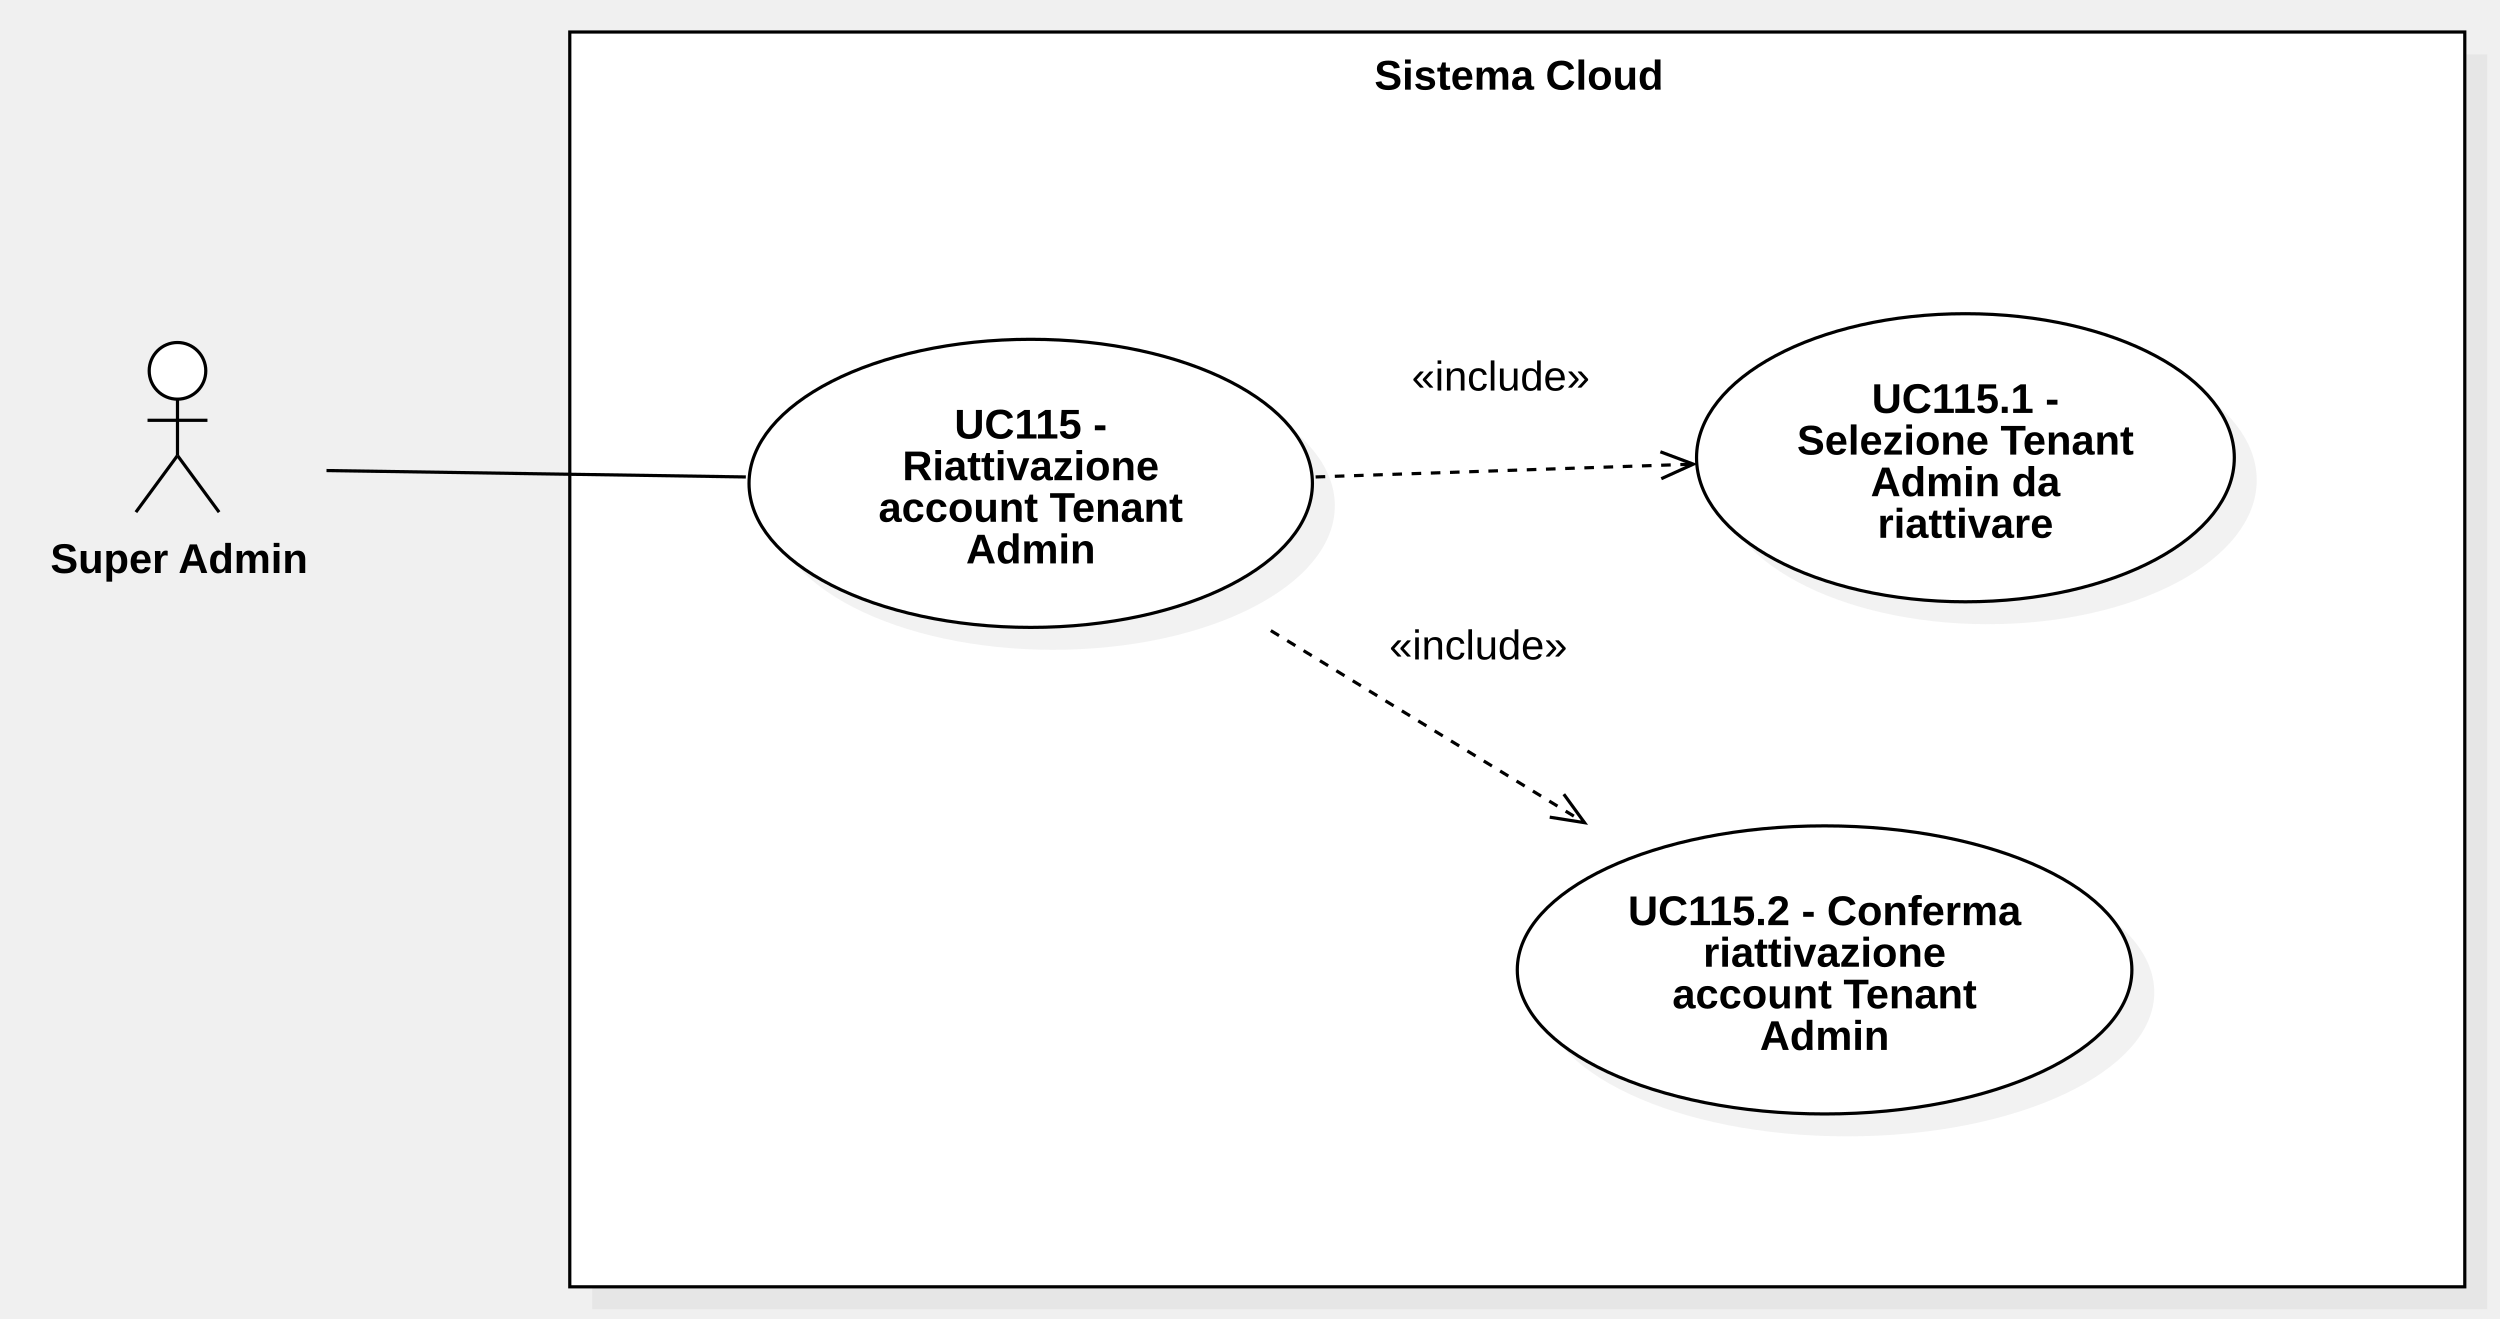
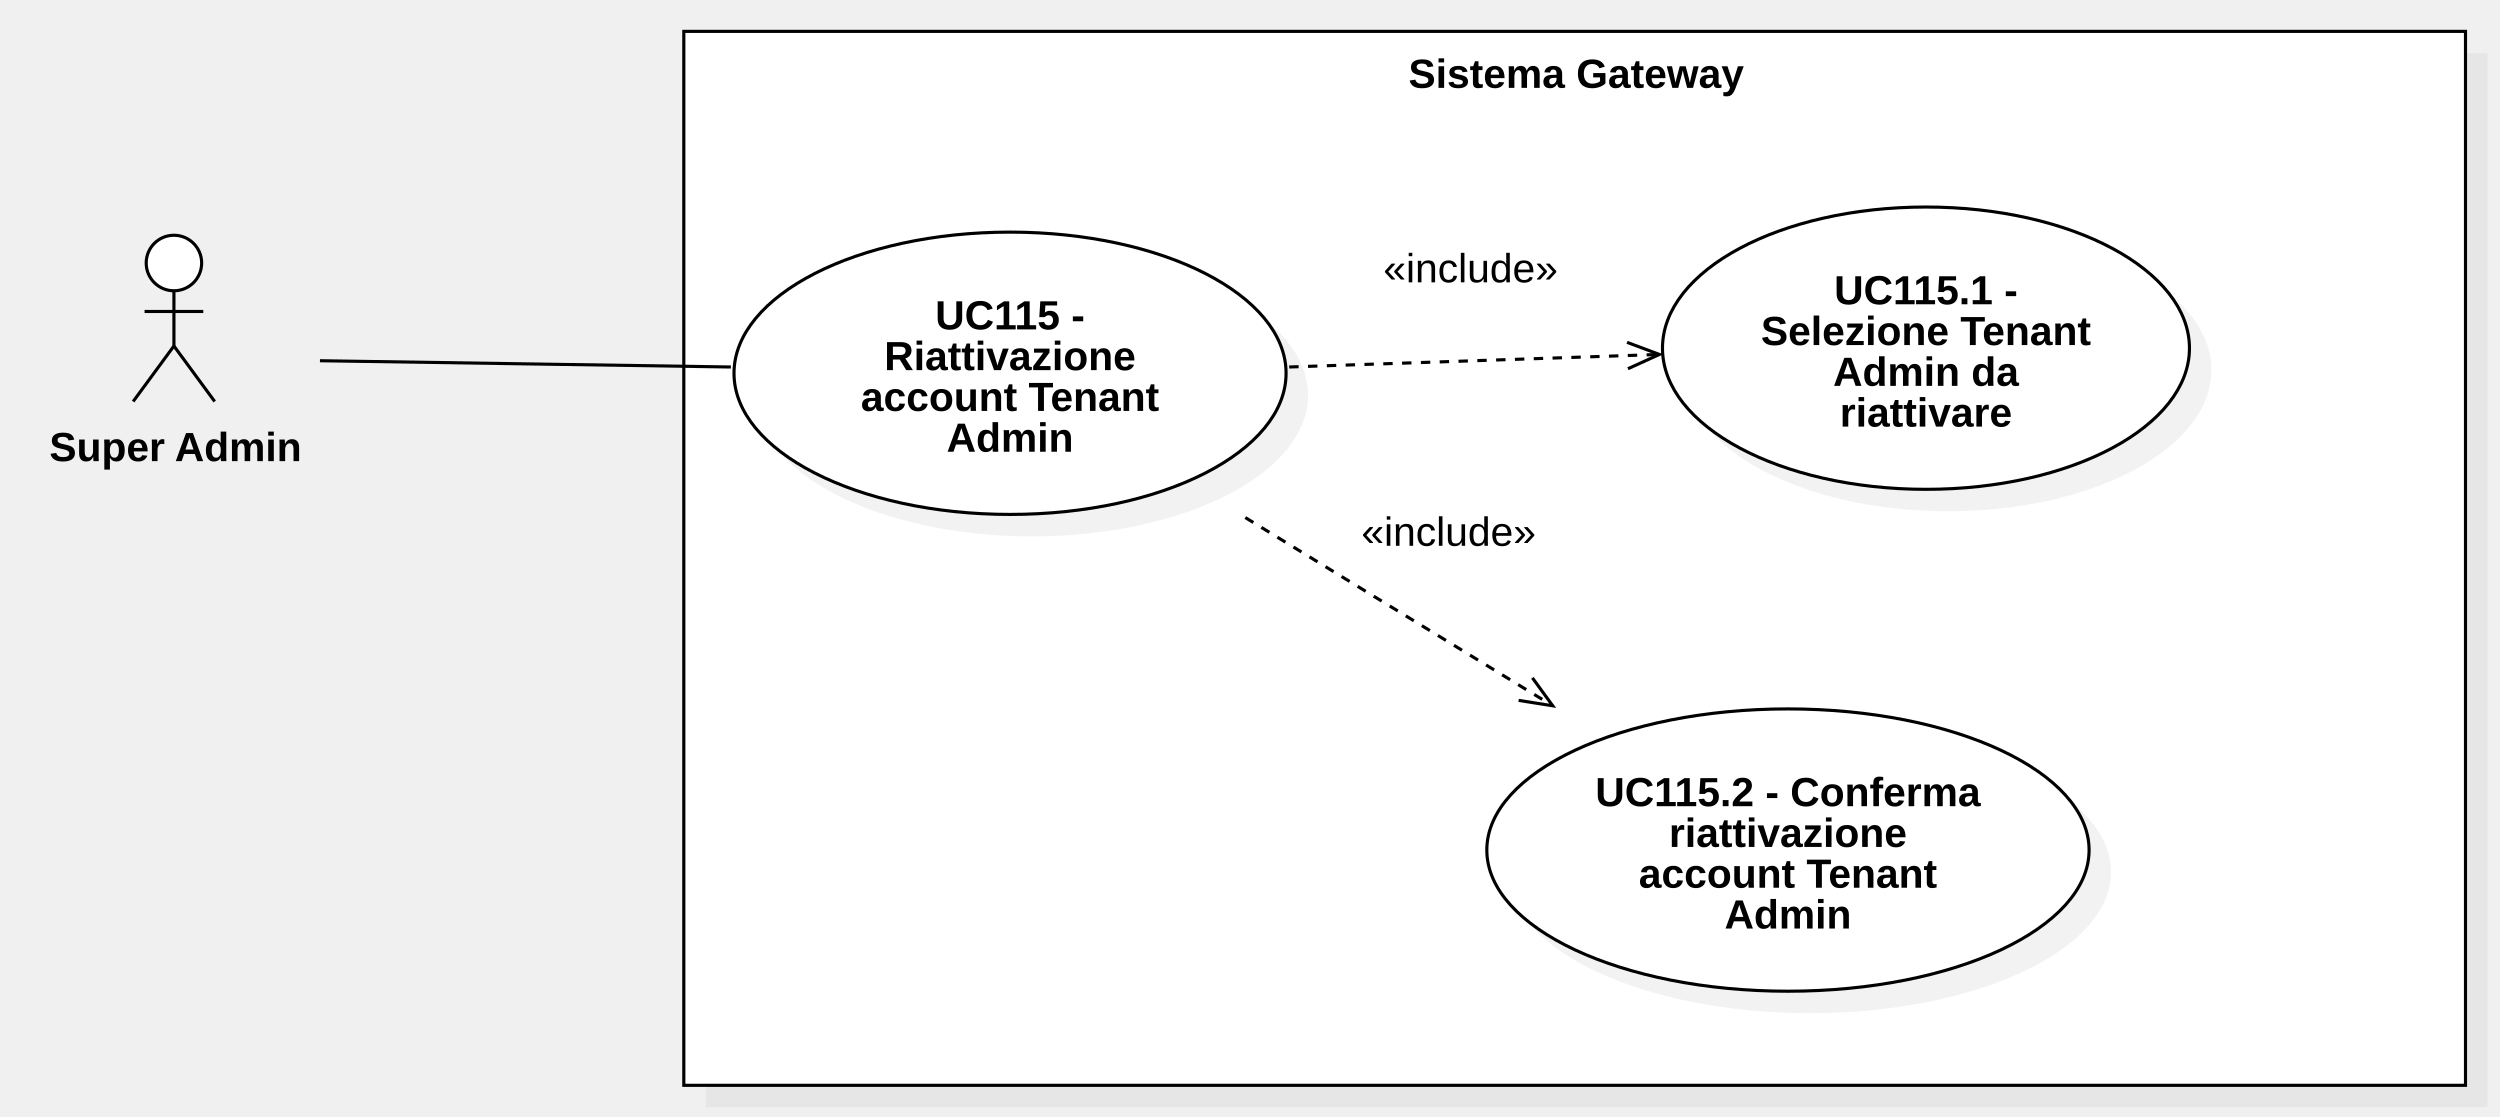
- <svg xmlns="http://www.w3.org/2000/svg" version="1.1" width="781" height="412">
+ <svg xmlns="http://www.w3.org/2000/svg" version="1.1" width="797" height="356">
  <defs />
  <g>
    <g>
-       <rect fill="#C0C0C0" stroke="none" x="353" y="222" width="592" height="392" transform="matrix(1 0 0 1 -168 -205)" fill-opacity="0.2" />
+       <rect fill="#C0C0C0" stroke="none" x="476" y="446" width="568" height="336" transform="matrix(1 0 0 1 -251 -429)" fill-opacity="0.2" />
    </g>
    <g>
-       <rect fill="#ffffff" stroke="none" x="346" y="215" width="592" height="392" transform="matrix(1 0 0 1 -168 -205)" />
+       <rect fill="#ffffff" stroke="none" x="469" y="439" width="568" height="336" transform="matrix(1 0 0 1 -251 -429)" />
    </g>
    <g>
-       <path fill="none" stroke="#000000" paint-order="fill stroke markers" d=" M 178 10 L 770 10 L 770 402 L 178 402 L 178 10 Z Z" stroke-miterlimit="10" stroke-dasharray="" />
+       <path fill="none" stroke="#000000" paint-order="fill stroke markers" d=" M 218 10 L 786 10 L 786 346 L 218 346 L 218 10 Z Z" stroke-miterlimit="10" stroke-dasharray="" />
    </g>
    <g>
      <g>
        <path fill="none" stroke="none" />
-         <text fill="#000000" stroke="none" font-family="Arial" font-size="13px" font-style="normal" font-weight="bold" text-decoration="undefined" x="642.5" y="228.5" text-anchor="middle" dominant-baseline="central" transform="matrix(1 0 0 1 -168 -205)">Sistema Cloud</text>
+         <text fill="#000000" stroke="none" font-family="Arial" font-size="13px" font-style="normal" font-weight="bold" text-decoration="undefined" x="753.5" y="452.5" text-anchor="middle" dominant-baseline="central" transform="matrix(1 0 0 1 -251 -429)">Sistema Gateway</text>
      </g>
    </g>
    <g>
-       <path fill="#ffffff" stroke="none" paint-order="stroke fill markers" d=" M 46.607 115.85 C 46.607 110.962 50.565 107 55.447 107 C 60.329 107 64.287 110.962 64.287 115.85 C 64.287 120.738 60.329 124.7 55.447 124.7 C 50.565 124.7 46.607 120.738 46.607 115.85 Z" />
+       <path fill="#ffffff" stroke="none" paint-order="stroke fill markers" d=" M 46.607 83.85 C 46.607 78.962 50.565 75 55.447 75 C 60.329 75 64.287 78.962 64.287 83.85 C 64.287 88.738 60.329 92.7 55.447 92.7 C 50.565 92.7 46.607 88.738 46.607 83.85 Z" />
    </g>
    <g>
-       <path fill="none" stroke="#000000" paint-order="fill stroke markers" d=" M 46.607 115.85 C 46.607 110.962 50.565 107 55.447 107 C 60.329 107 64.287 110.962 64.287 115.85 C 64.287 120.738 60.329 124.7 55.447 124.7 C 50.565 124.7 46.607 120.738 46.607 115.85 Z" stroke-miterlimit="10" stroke-dasharray="" />
+       <path fill="none" stroke="#000000" paint-order="fill stroke markers" d=" M 46.607 83.85 C 46.607 78.962 50.565 75 55.447 75 C 60.329 75 64.287 78.962 64.287 83.85 C 64.287 88.738 60.329 92.7 55.447 92.7 C 50.565 92.7 46.607 88.738 46.607 83.85 Z" stroke-miterlimit="10" stroke-dasharray="" />
    </g>
    <g>
-       <path fill="none" stroke="#000000" paint-order="fill stroke markers" d=" M 55.447 124.7 L 55.447 142.3" stroke-miterlimit="10" stroke-dasharray="" />
+       <path fill="none" stroke="#000000" paint-order="fill stroke markers" d=" M 55.447 92.7 L 55.447 110.3" stroke-miterlimit="10" stroke-dasharray="" />
    </g>
    <g>
-       <path fill="none" stroke="#000000" paint-order="fill stroke markers" d=" M 46.087 131.3 L 64.807 131.3" stroke-miterlimit="10" stroke-dasharray="" />
+       <path fill="none" stroke="#000000" paint-order="fill stroke markers" d=" M 46.087 99.3 L 64.807 99.3" stroke-miterlimit="10" stroke-dasharray="" />
    </g>
    <g>
-       <path fill="none" stroke="#000000" paint-order="fill stroke markers" d=" M 55.447 142.3 L 42.447 160" stroke-miterlimit="10" stroke-dasharray="" />
+       <path fill="none" stroke="#000000" paint-order="fill stroke markers" d=" M 55.447 110.3 L 42.447 128" stroke-miterlimit="10" stroke-dasharray="" />
    </g>
    <g>
-       <path fill="none" stroke="#000000" paint-order="fill stroke markers" d=" M 55.447 142.3 L 68.447 160" stroke-miterlimit="10" stroke-dasharray="" />
+       <path fill="none" stroke="#000000" paint-order="fill stroke markers" d=" M 55.447 110.3 L 68.447 128" stroke-miterlimit="10" stroke-dasharray="" />
    </g>
    <g>
      <g>
        <path fill="none" stroke="none" />
-         <text fill="#000000" stroke="none" font-family="Arial" font-size="13px" font-style="normal" font-weight="bold" text-decoration="undefined" x="223.947" y="379.5" text-anchor="middle" dominant-baseline="central" transform="matrix(1 0 0 1 -168 -205)">Super Admin</text>
+         <text fill="#000000" stroke="none" font-family="Arial" font-size="13px" font-style="normal" font-weight="bold" text-decoration="undefined" x="306.947" y="571.5" text-anchor="middle" dominant-baseline="central" transform="matrix(1 0 0 1 -251 -429)">Super Admin</text>
      </g>
    </g>
    <g>
-       <path fill="#C0C0C0" stroke="none" paint-order="stroke fill markers" d=" M 241 158 C 241 133.147 280.399 113 329 113 C 377.601 113 417 133.147 417 158 C 417 182.853 377.601 203 329 203 C 280.399 203 241 182.853 241 158 Z" fill-opacity="0.2" />
+       <path fill="#C0C0C0" stroke="none" paint-order="stroke fill markers" d=" M 241 126 C 241 101.147 280.399 81 329 81 C 377.601 81 417 101.147 417 126 C 417 150.853 377.601 171 329 171 C 280.399 171 241 150.853 241 126 Z" fill-opacity="0.2" />
    </g>
    <g>
-       <path fill="#ffffff" stroke="none" paint-order="stroke fill markers" d=" M 234 151 C 234 126.147 273.399 106 322 106 C 370.601 106 410 126.147 410 151 C 410 175.853 370.601 196 322 196 C 273.399 196 234 175.853 234 151 Z" />
+       <path fill="#ffffff" stroke="none" paint-order="stroke fill markers" d=" M 234 119 C 234 94.147 273.399 74 322 74 C 370.601 74 410 94.147 410 119 C 410 143.853 370.601 164 322 164 C 273.399 164 234 143.853 234 119 Z" />
    </g>
    <g>
-       <path fill="none" stroke="#000000" paint-order="fill stroke markers" d=" M 234 151 C 234 126.147 273.399 106 322 106 C 370.601 106 410 126.147 410 151 C 410 175.853 370.601 196 322 196 C 273.399 196 234 175.853 234 151 Z" stroke-miterlimit="10" stroke-dasharray="" />
+       <path fill="none" stroke="#000000" paint-order="fill stroke markers" d=" M 234 119 C 234 94.147 273.399 74 322 74 C 370.601 74 410 94.147 410 119 C 410 143.853 370.601 164 322 164 C 273.399 164 234 143.853 234 119 Z" stroke-miterlimit="10" stroke-dasharray="" />
    </g>
    <g>
      <g>
        <path fill="none" stroke="none" />
-         <text fill="#000000" stroke="none" font-family="Arial" font-size="13px" font-style="normal" font-weight="bold" text-decoration="undefined" x="490" y="337.5" text-anchor="middle" dominant-baseline="central" transform="matrix(1 0 0 1 -168 -205)">UC115 -</text>
-         <text fill="#000000" stroke="none" font-family="Arial" font-size="13px" font-style="normal" font-weight="bold" text-decoration="undefined" x="490" y="350.5" text-anchor="middle" dominant-baseline="central" transform="matrix(1 0 0 1 -168 -205)">Riattivazione</text>
-         <text fill="#000000" stroke="none" font-family="Arial" font-size="13px" font-style="normal" font-weight="bold" text-decoration="undefined" x="490" y="363.5" text-anchor="middle" dominant-baseline="central" transform="matrix(1 0 0 1 -168 -205)">account Tenant</text>
-         <text fill="#000000" stroke="none" font-family="Arial" font-size="13px" font-style="normal" font-weight="bold" text-decoration="undefined" x="490" y="376.5" text-anchor="middle" dominant-baseline="central" transform="matrix(1 0 0 1 -168 -205)">Admin</text>
+         <text fill="#000000" stroke="none" font-family="Arial" font-size="13px" font-style="normal" font-weight="bold" text-decoration="undefined" x="573" y="529.5" text-anchor="middle" dominant-baseline="central" transform="matrix(1 0 0 1 -251 -429)">UC115 -</text>
+         <text fill="#000000" stroke="none" font-family="Arial" font-size="13px" font-style="normal" font-weight="bold" text-decoration="undefined" x="573" y="542.5" text-anchor="middle" dominant-baseline="central" transform="matrix(1 0 0 1 -251 -429)">Riattivazione</text>
+         <text fill="#000000" stroke="none" font-family="Arial" font-size="13px" font-style="normal" font-weight="bold" text-decoration="undefined" x="573" y="555.5" text-anchor="middle" dominant-baseline="central" transform="matrix(1 0 0 1 -251 -429)">account Tenant</text>
+         <text fill="#000000" stroke="none" font-family="Arial" font-size="13px" font-style="normal" font-weight="bold" text-decoration="undefined" x="573" y="568.5" text-anchor="middle" dominant-baseline="central" transform="matrix(1 0 0 1 -251 -429)">Admin</text>
      </g>
    </g>
    <g>
-       <path fill="none" stroke="#000000" paint-order="fill stroke markers" d=" M 102 147 L 233 149" stroke-miterlimit="10" stroke-dasharray="" />
+       <path fill="none" stroke="#000000" paint-order="fill stroke markers" d=" M 102 115 L 233 117" stroke-miterlimit="10" stroke-dasharray="" />
    </g>
    <g>
-       <path fill="#C0C0C0" stroke="none" paint-order="stroke fill markers" d=" M 537 150 C 537 125.147 574.608 105 621 105 C 667.392 105 705 125.147 705 150 C 705 174.853 667.392 195 621 195 C 574.608 195 537 174.853 537 150 Z" fill-opacity="0.2" />
+       <path fill="#C0C0C0" stroke="none" paint-order="stroke fill markers" d=" M 537 118 C 537 93.147 574.608 73 621 73 C 667.392 73 705 93.147 705 118 C 705 142.853 667.392 163 621 163 C 574.608 163 537 142.853 537 118 Z" fill-opacity="0.2" />
    </g>
    <g>
-       <path fill="#ffffff" stroke="none" paint-order="stroke fill markers" d=" M 530 143 C 530 118.147 567.608 98 614 98 C 660.392 98 698 118.147 698 143 C 698 167.853 660.392 188 614 188 C 567.608 188 530 167.853 530 143 Z" />
+       <path fill="#ffffff" stroke="none" paint-order="stroke fill markers" d=" M 530 111 C 530 86.147 567.608 66 614 66 C 660.392 66 698 86.147 698 111 C 698 135.853 660.392 156 614 156 C 567.608 156 530 135.853 530 111 Z" />
    </g>
    <g>
-       <path fill="none" stroke="#000000" paint-order="fill stroke markers" d=" M 530 143 C 530 118.147 567.608 98 614 98 C 660.392 98 698 118.147 698 143 C 698 167.853 660.392 188 614 188 C 567.608 188 530 167.853 530 143 Z" stroke-miterlimit="10" stroke-dasharray="" />
+       <path fill="none" stroke="#000000" paint-order="fill stroke markers" d=" M 530 111 C 530 86.147 567.608 66 614 66 C 660.392 66 698 86.147 698 111 C 698 135.853 660.392 156 614 156 C 567.608 156 530 135.853 530 111 Z" stroke-miterlimit="10" stroke-dasharray="" />
    </g>
    <g>
      <g>
        <path fill="none" stroke="none" />
-         <text fill="#000000" stroke="none" font-family="Arial" font-size="13px" font-style="normal" font-weight="bold" text-decoration="undefined" x="782" y="329.5" text-anchor="middle" dominant-baseline="central" transform="matrix(1 0 0 1 -168 -205)">UC115.1 -</text>
-         <text fill="#000000" stroke="none" font-family="Arial" font-size="13px" font-style="normal" font-weight="bold" text-decoration="undefined" x="782" y="342.5" text-anchor="middle" dominant-baseline="central" transform="matrix(1 0 0 1 -168 -205)">Selezione Tenant</text>
-         <text fill="#000000" stroke="none" font-family="Arial" font-size="13px" font-style="normal" font-weight="bold" text-decoration="undefined" x="782" y="355.5" text-anchor="middle" dominant-baseline="central" transform="matrix(1 0 0 1 -168 -205)">Admin da</text>
-         <text fill="#000000" stroke="none" font-family="Arial" font-size="13px" font-style="normal" font-weight="bold" text-decoration="undefined" x="782" y="368.5" text-anchor="middle" dominant-baseline="central" transform="matrix(1 0 0 1 -168 -205)">riattivare</text>
+         <text fill="#000000" stroke="none" font-family="Arial" font-size="13px" font-style="normal" font-weight="bold" text-decoration="undefined" x="865" y="521.5" text-anchor="middle" dominant-baseline="central" transform="matrix(1 0 0 1 -251 -429)">UC115.1 -</text>
+         <text fill="#000000" stroke="none" font-family="Arial" font-size="13px" font-style="normal" font-weight="bold" text-decoration="undefined" x="865" y="534.5" text-anchor="middle" dominant-baseline="central" transform="matrix(1 0 0 1 -251 -429)">Selezione Tenant</text>
+         <text fill="#000000" stroke="none" font-family="Arial" font-size="13px" font-style="normal" font-weight="bold" text-decoration="undefined" x="865" y="547.5" text-anchor="middle" dominant-baseline="central" transform="matrix(1 0 0 1 -251 -429)">Admin da</text>
+         <text fill="#000000" stroke="none" font-family="Arial" font-size="13px" font-style="normal" font-weight="bold" text-decoration="undefined" x="865" y="560.5" text-anchor="middle" dominant-baseline="central" transform="matrix(1 0 0 1 -251 -429)">riattivare</text>
      </g>
    </g>
    <g>
-       <path fill="none" stroke="#000000" paint-order="fill stroke markers" d=" M 411 149 L 529 145" stroke-miterlimit="10" stroke-dasharray="3" />
+       <path fill="none" stroke="#000000" paint-order="fill stroke markers" d=" M 411 117 L 529 113" stroke-miterlimit="10" stroke-dasharray="3" />
    </g>
    <g>
-       <path fill="none" stroke="#000000" paint-order="fill stroke markers" d=" M 518.986 149.551 L 529 145 L 518.701 141.137" stroke-miterlimit="10" stroke-dasharray="" />
+       <path fill="none" stroke="#000000" paint-order="fill stroke markers" d=" M 518.986 117.551 L 529 113 L 518.701 109.137" stroke-miterlimit="10" stroke-dasharray="" />
    </g>
    <g>
-       <rect fill="#ffffff" stroke="none" x="609" y="316" width="55.656" height="13" transform="matrix(1 0 0 1 -168 -205)" />
+       <rect fill="#ffffff" stroke="none" x="692" y="508" width="55.656" height="13" transform="matrix(1 0 0 1 -251 -429)" />
    </g>
    <g>
      <g>
        <path fill="none" stroke="none" />
-         <text fill="#000000" stroke="none" font-family="Arial" font-size="13px" font-style="normal" font-weight="normal" text-decoration="undefined" x="636.828" y="322.5" text-anchor="middle" dominant-baseline="central" transform="matrix(1 0 0 1 -168 -205)">«include»</text>
+         <text fill="#000000" stroke="none" font-family="Arial" font-size="13px" font-style="normal" font-weight="normal" text-decoration="undefined" x="719.828" y="514.5" text-anchor="middle" dominant-baseline="central" transform="matrix(1 0 0 1 -251 -429)">«include»</text>
      </g>
    </g>
    <g>
-       <path fill="#C0C0C0" stroke="none" paint-order="stroke fill markers" d=" M 481 310 C 481 285.147 523.981 265 577 265 C 630.019 265 673 285.147 673 310 C 673 334.853 630.019 355 577 355 C 523.981 355 481 334.853 481 310 Z" fill-opacity="0.2" />
+       <path fill="#C0C0C0" stroke="none" paint-order="stroke fill markers" d=" M 481 278 C 481 253.147 523.981 233 577 233 C 630.019 233 673 253.147 673 278 C 673 302.853 630.019 323 577 323 C 523.981 323 481 302.853 481 278 Z" fill-opacity="0.2" />
    </g>
    <g>
-       <path fill="#ffffff" stroke="none" paint-order="stroke fill markers" d=" M 474 303 C 474 278.147 516.981 258 570 258 C 623.019 258 666 278.147 666 303 C 666 327.853 623.019 348 570 348 C 516.981 348 474 327.853 474 303 Z" />
+       <path fill="#ffffff" stroke="none" paint-order="stroke fill markers" d=" M 474 271 C 474 246.147 516.981 226 570 226 C 623.019 226 666 246.147 666 271 C 666 295.853 623.019 316 570 316 C 516.981 316 474 295.853 474 271 Z" />
    </g>
    <g>
-       <path fill="none" stroke="#000000" paint-order="fill stroke markers" d=" M 474 303 C 474 278.147 516.981 258 570 258 C 623.019 258 666 278.147 666 303 C 666 327.853 623.019 348 570 348 C 516.981 348 474 327.853 474 303 Z" stroke-miterlimit="10" stroke-dasharray="" />
+       <path fill="none" stroke="#000000" paint-order="fill stroke markers" d=" M 474 271 C 474 246.147 516.981 226 570 226 C 623.019 226 666 246.147 666 271 C 666 295.853 623.019 316 570 316 C 516.981 316 474 295.853 474 271 Z" stroke-miterlimit="10" stroke-dasharray="" />
    </g>
    <g>
      <g>
        <path fill="none" stroke="none" />
-         <text fill="#000000" stroke="none" font-family="Arial" font-size="13px" font-style="normal" font-weight="bold" text-decoration="undefined" x="738" y="489.5" text-anchor="middle" dominant-baseline="central" transform="matrix(1 0 0 1 -168 -205)">UC115.2 - Conferma</text>
-         <text fill="#000000" stroke="none" font-family="Arial" font-size="13px" font-style="normal" font-weight="bold" text-decoration="undefined" x="738" y="502.5" text-anchor="middle" dominant-baseline="central" transform="matrix(1 0 0 1 -168 -205)">riattivazione</text>
-         <text fill="#000000" stroke="none" font-family="Arial" font-size="13px" font-style="normal" font-weight="bold" text-decoration="undefined" x="738" y="515.5" text-anchor="middle" dominant-baseline="central" transform="matrix(1 0 0 1 -168 -205)">account Tenant</text>
-         <text fill="#000000" stroke="none" font-family="Arial" font-size="13px" font-style="normal" font-weight="bold" text-decoration="undefined" x="738" y="528.5" text-anchor="middle" dominant-baseline="central" transform="matrix(1 0 0 1 -168 -205)">Admin</text>
+         <text fill="#000000" stroke="none" font-family="Arial" font-size="13px" font-style="normal" font-weight="bold" text-decoration="undefined" x="821" y="681.5" text-anchor="middle" dominant-baseline="central" transform="matrix(1 0 0 1 -251 -429)">UC115.2 - Conferma</text>
+         <text fill="#000000" stroke="none" font-family="Arial" font-size="13px" font-style="normal" font-weight="bold" text-decoration="undefined" x="821" y="694.5" text-anchor="middle" dominant-baseline="central" transform="matrix(1 0 0 1 -251 -429)">riattivazione</text>
+         <text fill="#000000" stroke="none" font-family="Arial" font-size="13px" font-style="normal" font-weight="bold" text-decoration="undefined" x="821" y="707.5" text-anchor="middle" dominant-baseline="central" transform="matrix(1 0 0 1 -251 -429)">account Tenant</text>
+         <text fill="#000000" stroke="none" font-family="Arial" font-size="13px" font-style="normal" font-weight="bold" text-decoration="undefined" x="821" y="720.5" text-anchor="middle" dominant-baseline="central" transform="matrix(1 0 0 1 -251 -429)">Admin</text>
      </g>
    </g>
    <g>
-       <path fill="none" stroke="#000000" paint-order="fill stroke markers" d=" M 397 197 L 495 257" stroke-miterlimit="10" stroke-dasharray="3" />
+       <path fill="none" stroke="#000000" paint-order="fill stroke markers" d=" M 397 165 L 495 225" stroke-miterlimit="10" stroke-dasharray="3" />
    </g>
    <g>
-       <path fill="none" stroke="#000000" paint-order="fill stroke markers" d=" M 484.135 255.284 L 495 257 L 488.531 248.103" stroke-miterlimit="10" stroke-dasharray="" />
+       <path fill="none" stroke="#000000" paint-order="fill stroke markers" d=" M 484.135 223.284 L 495 225 L 488.531 216.103" stroke-miterlimit="10" stroke-dasharray="" />
    </g>
    <g>
-       <rect fill="#ffffff" stroke="none" x="602" y="400" width="55.656" height="13" transform="matrix(1 0 0 1 -168 -205)" />
+       <rect fill="#ffffff" stroke="none" x="685" y="592" width="55.656" height="13" transform="matrix(1 0 0 1 -251 -429)" />
    </g>
    <g>
      <g>
        <path fill="none" stroke="none" />
-         <text fill="#000000" stroke="none" font-family="Arial" font-size="13px" font-style="normal" font-weight="normal" text-decoration="undefined" x="629.828" y="406.5" text-anchor="middle" dominant-baseline="central" transform="matrix(1 0 0 1 -168 -205)">«include»</text>
+         <text fill="#000000" stroke="none" font-family="Arial" font-size="13px" font-style="normal" font-weight="normal" text-decoration="undefined" x="712.828" y="598.5" text-anchor="middle" dominant-baseline="central" transform="matrix(1 0 0 1 -251 -429)">«include»</text>
      </g>
    </g>
  </g>
</svg>
